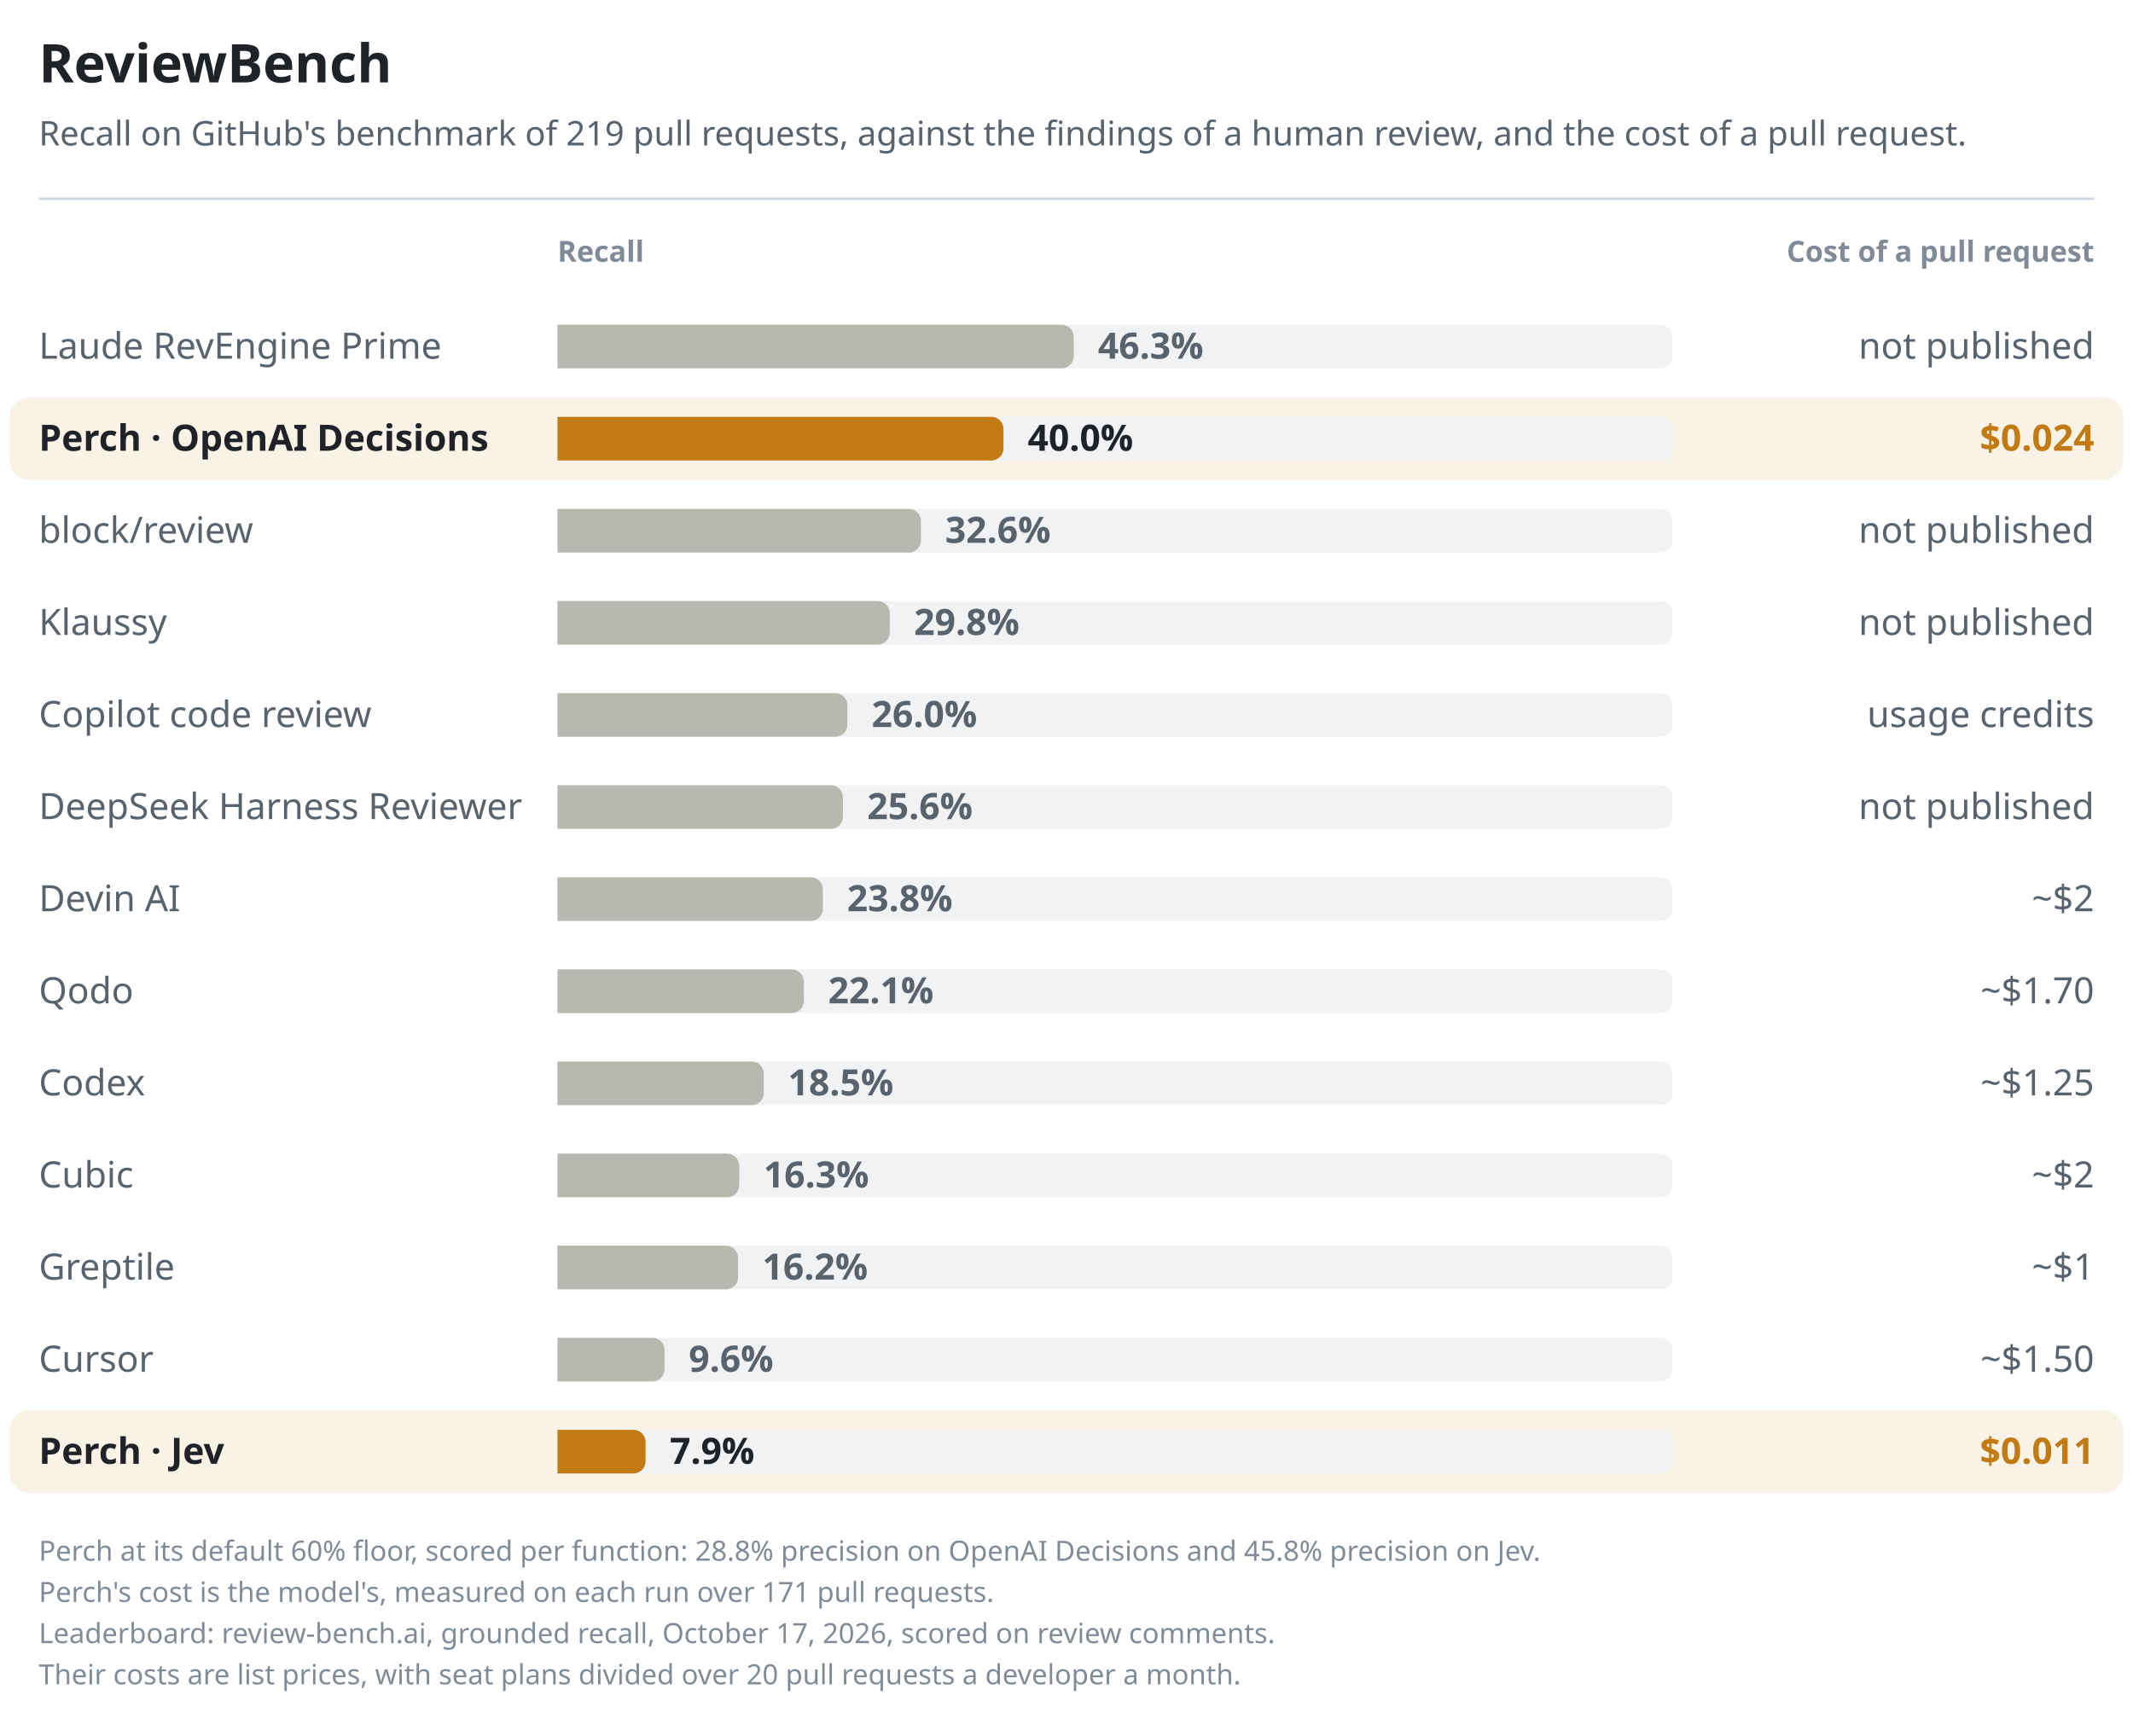
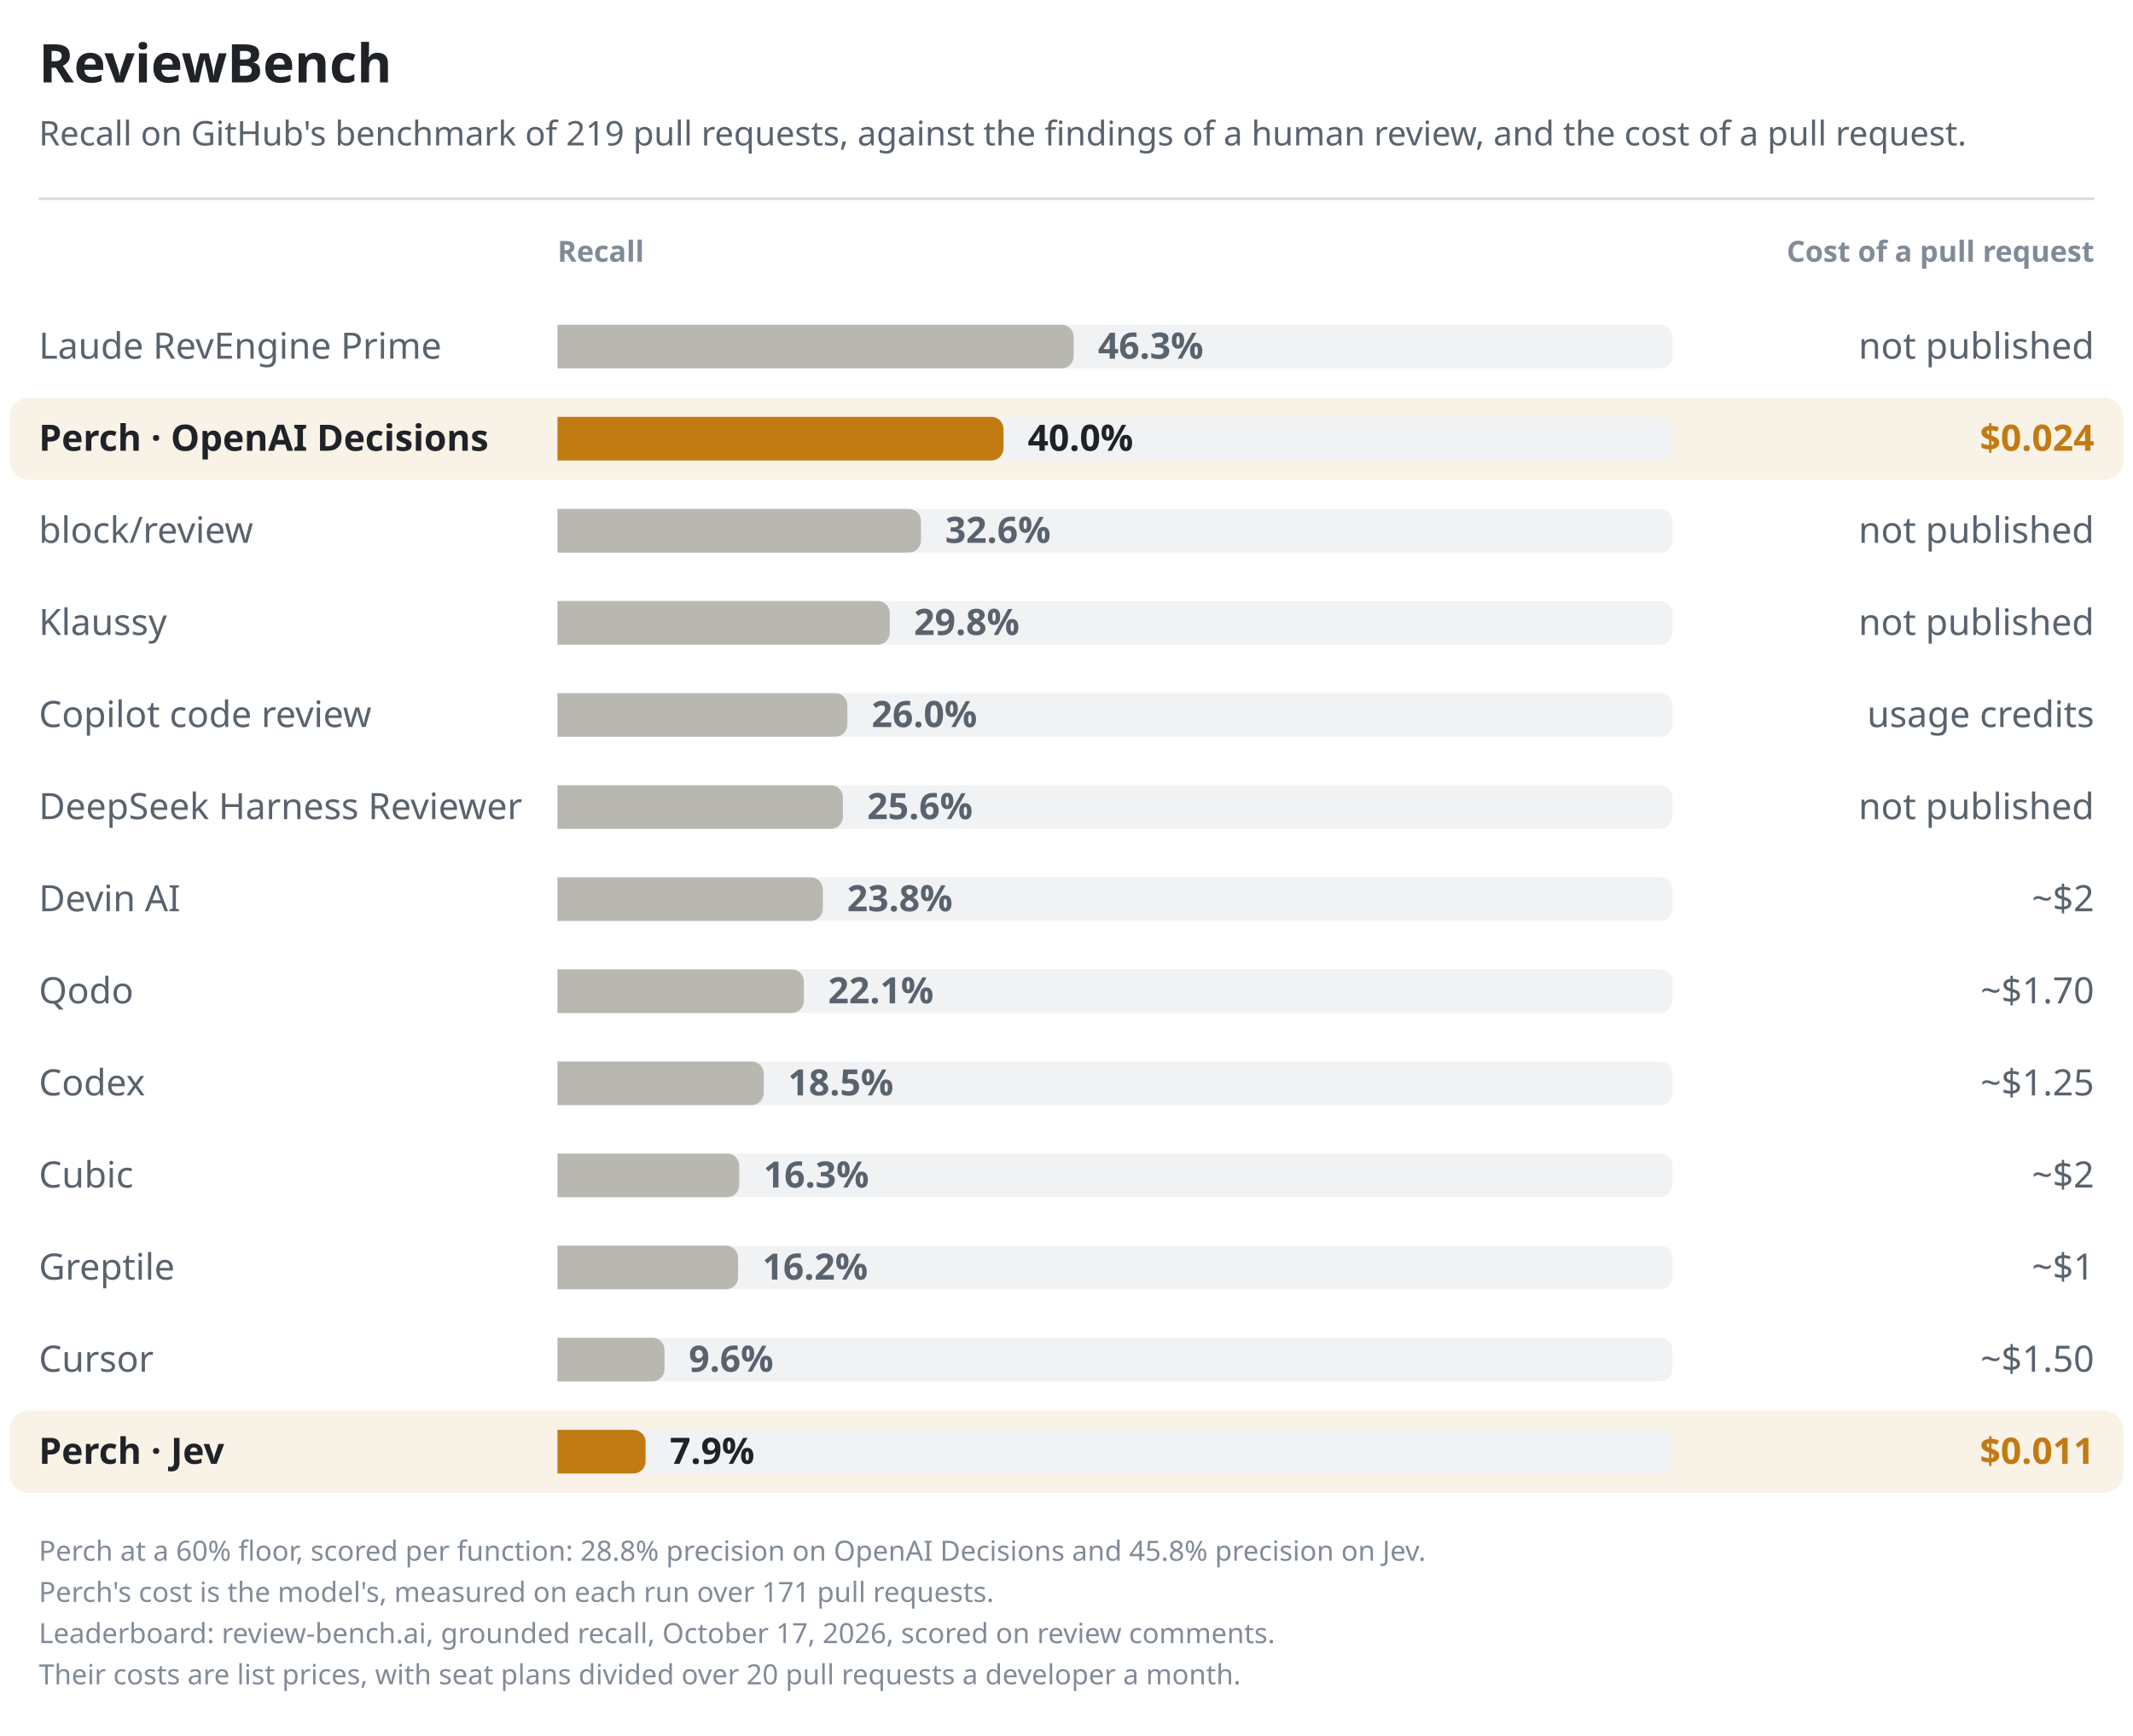
<svg xmlns="http://www.w3.org/2000/svg" width="880" height="716" viewBox="0 0 880 716" role="img" aria-labelledby="title desc">
  <style>text{font-family:-apple-system, BlinkMacSystemFont, 'Segoe UI', 'Noto Sans', Helvetica, Arial, sans-serif}.n{font-variant-numeric:tabular-nums}</style>
  <text x="16" y="34" font-size="22" font-weight="700" fill="#1f2328">ReviewBench</text>
  <text x="16" y="60" font-size="14" fill="#59636e">Recall on GitHub's benchmark of 219 pull requests, against the findings of a human review, and the cost of a pull request.</text>
  <line x1="16" y1="82" x2="864" y2="82" stroke="#d1d9e0" stroke-width="1" />
  <text x="230" y="108" font-size="12" font-weight="600" fill="#818b98">Recall</text>
  <text x="864" y="108" font-size="12" font-weight="600" text-anchor="end" fill="#818b98">Cost of a pull request</text>
  <text x="16" y="148" font-size="15" fill="#59636e">Laude RevEngine Prime</text>
  <path d="M230,134h455a5,5 0 0 1 5,5v8a5,5 0 0 1 -5,5h-455z" fill="#f1f2f4" />
  <path d="M230,134h207.98a5,5 0 0 1 5,5v8a5,5 0 0 1 -5,5h-207.98z" fill="#b9b8b0" />
  <text class="n" x="452.98" y="148" font-size="15" font-weight="600" fill="#59636e">46.3%</text>
  <text class="n" x="864" y="148" font-size="15" text-anchor="end" font-weight="400" fill="#59636e">not published</text>
  <rect x="4" y="164" width="872" height="34" rx="8" fill="#c27a12" fill-opacity="0.1" />
  <text x="16" y="186" font-size="15" font-weight="700" fill="#1f2328">Perch · OpenAI Decisions</text>
  <path d="M230,172h455a5,5 0 0 1 5,5v8a5,5 0 0 1 -5,5h-455z" fill="#f1f2f4" />
  <path d="M230,172h179a5,5 0 0 1 5,5v8a5,5 0 0 1 -5,5h-179z" fill="#c27a12" />
  <text class="n" x="424" y="186" font-size="15" font-weight="700" fill="#1f2328">40.0%</text>
  <text class="n" x="864" y="186" font-size="15" text-anchor="end" font-weight="700" fill="#c27a12">$0.024</text>
  <text x="16" y="224" font-size="15" fill="#59636e">block/review</text>
  <path d="M230,210h455a5,5 0 0 1 5,5v8a5,5 0 0 1 -5,5h-455z" fill="#f1f2f4" />
  <path d="M230,210h144.96a5,5 0 0 1 5,5v8a5,5 0 0 1 -5,5h-144.96z" fill="#b9b8b0" />
  <text class="n" x="389.96" y="224" font-size="15" font-weight="600" fill="#59636e">32.6%</text>
  <text class="n" x="864" y="224" font-size="15" text-anchor="end" font-weight="400" fill="#59636e">not published</text>
  <text x="16" y="262" font-size="15" fill="#59636e">Klaussy</text>
  <path d="M230,248h455a5,5 0 0 1 5,5v8a5,5 0 0 1 -5,5h-455z" fill="#f1f2f4" />
  <path d="M230,248h132.08a5,5 0 0 1 5,5v8a5,5 0 0 1 -5,5h-132.08z" fill="#b9b8b0" />
  <text class="n" x="377.08" y="262" font-size="15" font-weight="600" fill="#59636e">29.8%</text>
  <text class="n" x="864" y="262" font-size="15" text-anchor="end" font-weight="400" fill="#59636e">not published</text>
  <text x="16" y="300" font-size="15" fill="#59636e">Copilot code review</text>
  <path d="M230,286h455a5,5 0 0 1 5,5v8a5,5 0 0 1 -5,5h-455z" fill="#f1f2f4" />
  <path d="M230,286h114.6a5,5 0 0 1 5,5v8a5,5 0 0 1 -5,5h-114.6z" fill="#b9b8b0" />
  <text class="n" x="359.6" y="300" font-size="15" font-weight="600" fill="#59636e">26.0%</text>
  <text class="n" x="864" y="300" font-size="15" text-anchor="end" font-weight="400" fill="#59636e">usage credits</text>
  <text x="16" y="338" font-size="15" fill="#59636e">DeepSeek Harness Reviewer</text>
  <path d="M230,324h455a5,5 0 0 1 5,5v8a5,5 0 0 1 -5,5h-455z" fill="#f1f2f4" />
  <path d="M230,324h112.76a5,5 0 0 1 5,5v8a5,5 0 0 1 -5,5h-112.76z" fill="#b9b8b0" />
  <text class="n" x="357.76" y="338" font-size="15" font-weight="600" fill="#59636e">25.6%</text>
  <text class="n" x="864" y="338" font-size="15" text-anchor="end" font-weight="400" fill="#59636e">not published</text>
  <text x="16" y="376" font-size="15" fill="#59636e">Devin AI</text>
  <path d="M230,362h455a5,5 0 0 1 5,5v8a5,5 0 0 1 -5,5h-455z" fill="#f1f2f4" />
  <path d="M230,362h104.48a5,5 0 0 1 5,5v8a5,5 0 0 1 -5,5h-104.48z" fill="#b9b8b0" />
  <text class="n" x="349.48" y="376" font-size="15" font-weight="600" fill="#59636e">23.8%</text>
  <text class="n" x="864" y="376" font-size="15" text-anchor="end" font-weight="400" fill="#59636e">~$2</text>
  <text x="16" y="414" font-size="15" fill="#59636e">Qodo</text>
  <path d="M230,400h455a5,5 0 0 1 5,5v8a5,5 0 0 1 -5,5h-455z" fill="#f1f2f4" />
  <path d="M230,400h96.66a5,5 0 0 1 5,5v8a5,5 0 0 1 -5,5h-96.66z" fill="#b9b8b0" />
  <text class="n" x="341.66" y="414" font-size="15" font-weight="600" fill="#59636e">22.1%</text>
  <text class="n" x="864" y="414" font-size="15" text-anchor="end" font-weight="400" fill="#59636e">~$1.70</text>
  <text x="16" y="452" font-size="15" fill="#59636e">Codex</text>
  <path d="M230,438h455a5,5 0 0 1 5,5v8a5,5 0 0 1 -5,5h-455z" fill="#f1f2f4" />
  <path d="M230,438h80.1a5,5 0 0 1 5,5v8a5,5 0 0 1 -5,5h-80.1z" fill="#b9b8b0" />
  <text class="n" x="325.1" y="452" font-size="15" font-weight="600" fill="#59636e">18.5%</text>
  <text class="n" x="864" y="452" font-size="15" text-anchor="end" font-weight="400" fill="#59636e">~$1.25</text>
  <text x="16" y="490" font-size="15" fill="#59636e">Cubic</text>
  <path d="M230,476h455a5,5 0 0 1 5,5v8a5,5 0 0 1 -5,5h-455z" fill="#f1f2f4" />
  <path d="M230,476h69.98a5,5 0 0 1 5,5v8a5,5 0 0 1 -5,5h-69.98z" fill="#b9b8b0" />
  <text class="n" x="314.98" y="490" font-size="15" font-weight="600" fill="#59636e">16.3%</text>
  <text class="n" x="864" y="490" font-size="15" text-anchor="end" font-weight="400" fill="#59636e">~$2</text>
  <text x="16" y="528" font-size="15" fill="#59636e">Greptile</text>
  <path d="M230,514h455a5,5 0 0 1 5,5v8a5,5 0 0 1 -5,5h-455z" fill="#f1f2f4" />
  <path d="M230,514h69.52a5,5 0 0 1 5,5v8a5,5 0 0 1 -5,5h-69.52z" fill="#b9b8b0" />
  <text class="n" x="314.52" y="528" font-size="15" font-weight="600" fill="#59636e">16.2%</text>
  <text class="n" x="864" y="528" font-size="15" text-anchor="end" font-weight="400" fill="#59636e">~$1</text>
  <text x="16" y="566" font-size="15" fill="#59636e">Cursor</text>
  <path d="M230,552h455a5,5 0 0 1 5,5v8a5,5 0 0 1 -5,5h-455z" fill="#f1f2f4" />
  <path d="M230,552h39.16a5,5 0 0 1 5,5v8a5,5 0 0 1 -5,5h-39.16z" fill="#b9b8b0" />
  <text class="n" x="284.16" y="566" font-size="15" font-weight="600" fill="#59636e">9.6%</text>
  <text class="n" x="864" y="566" font-size="15" text-anchor="end" font-weight="400" fill="#59636e">~$1.50</text>
  <rect x="4" y="582" width="872" height="34" rx="8" fill="#c27a12" fill-opacity="0.1" />
  <text x="16" y="604" font-size="15" font-weight="700" fill="#1f2328">Perch · Jev</text>
  <path d="M230,590h455a5,5 0 0 1 5,5v8a5,5 0 0 1 -5,5h-455z" fill="#f1f2f4" />
  <path d="M230,590h31.34a5,5 0 0 1 5,5v8a5,5 0 0 1 -5,5h-31.34z" fill="#c27a12" />
  <text class="n" x="276.34" y="604" font-size="15" font-weight="700" fill="#1f2328">7.9%</text>
  <text class="n" x="864" y="604" font-size="15" text-anchor="end" font-weight="700" fill="#c27a12">$0.011</text>
-   <text x="16" y="644" font-size="11.5" fill="#818b98">Perch at its default 60% floor, scored per function: 28.8% precision on OpenAI Decisions and 45.8% precision on Jev.</text>
+   <text x="16" y="644" font-size="11.5" fill="#818b98">Perch at a 60% floor, scored per function: 28.8% precision on OpenAI Decisions and 45.8% precision on Jev.</text>
  <text x="16" y="661" font-size="11.5" fill="#818b98">Perch's cost is the model's, measured on each run over 171 pull requests.</text>
  <text x="16" y="678" font-size="11.5" fill="#818b98">Leaderboard: review-bench.ai, grounded recall, October 17, 2026, scored on review comments.</text>
  <text x="16" y="695" font-size="11.5" fill="#818b98">Their costs are list prices, with seat plans divided over 20 pull requests a developer a month.</text>
</svg>
